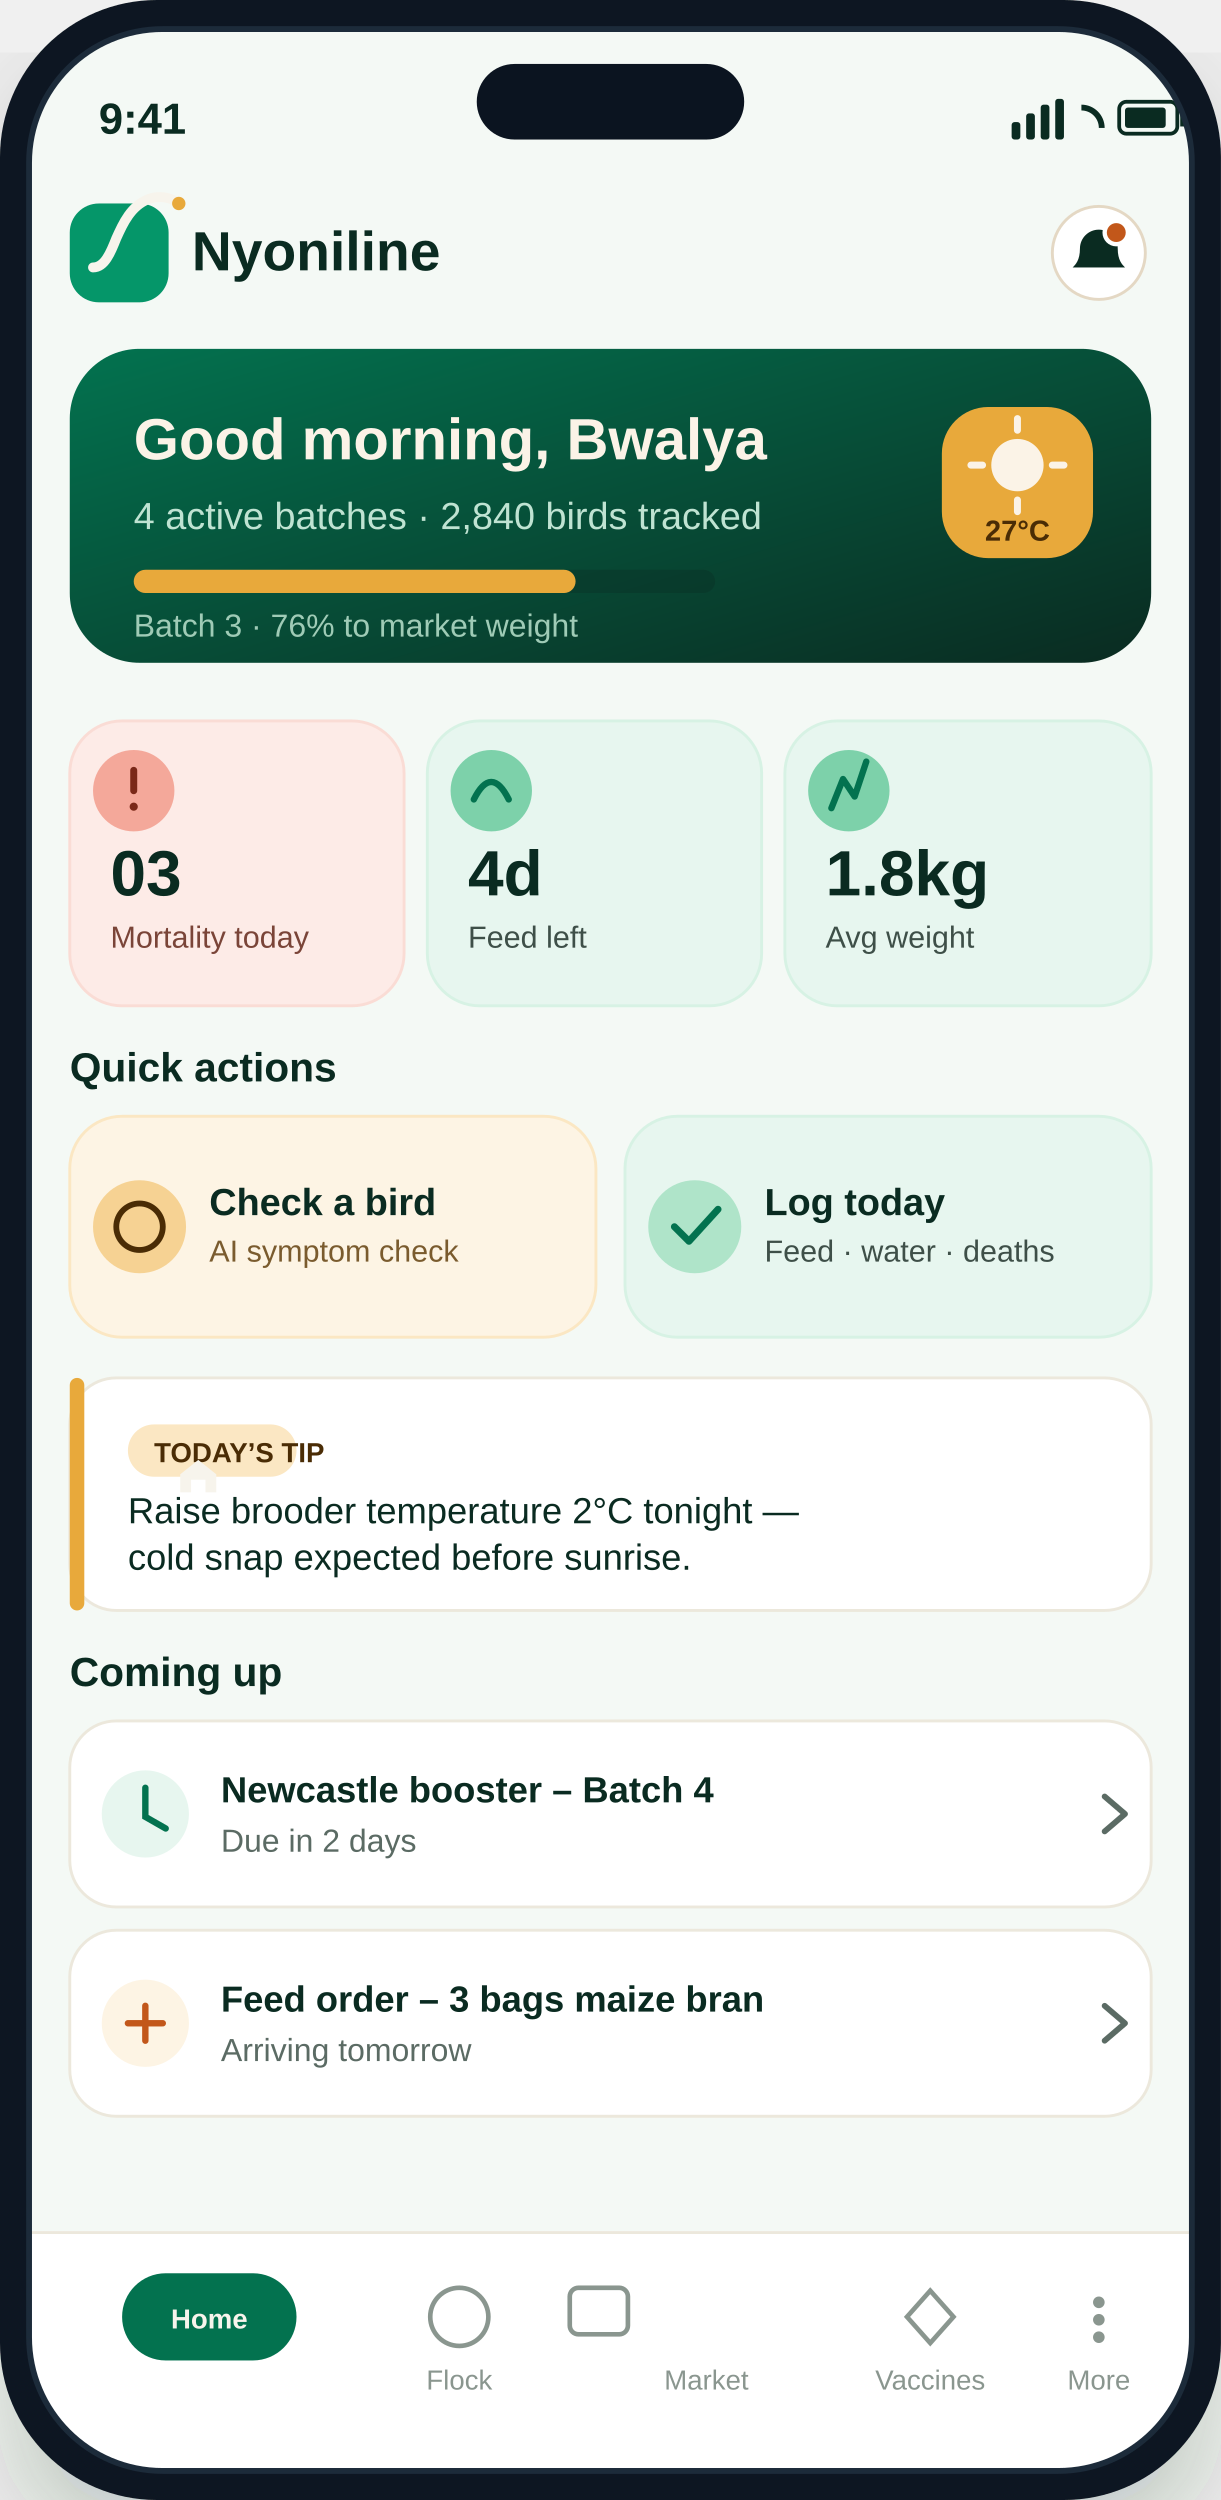
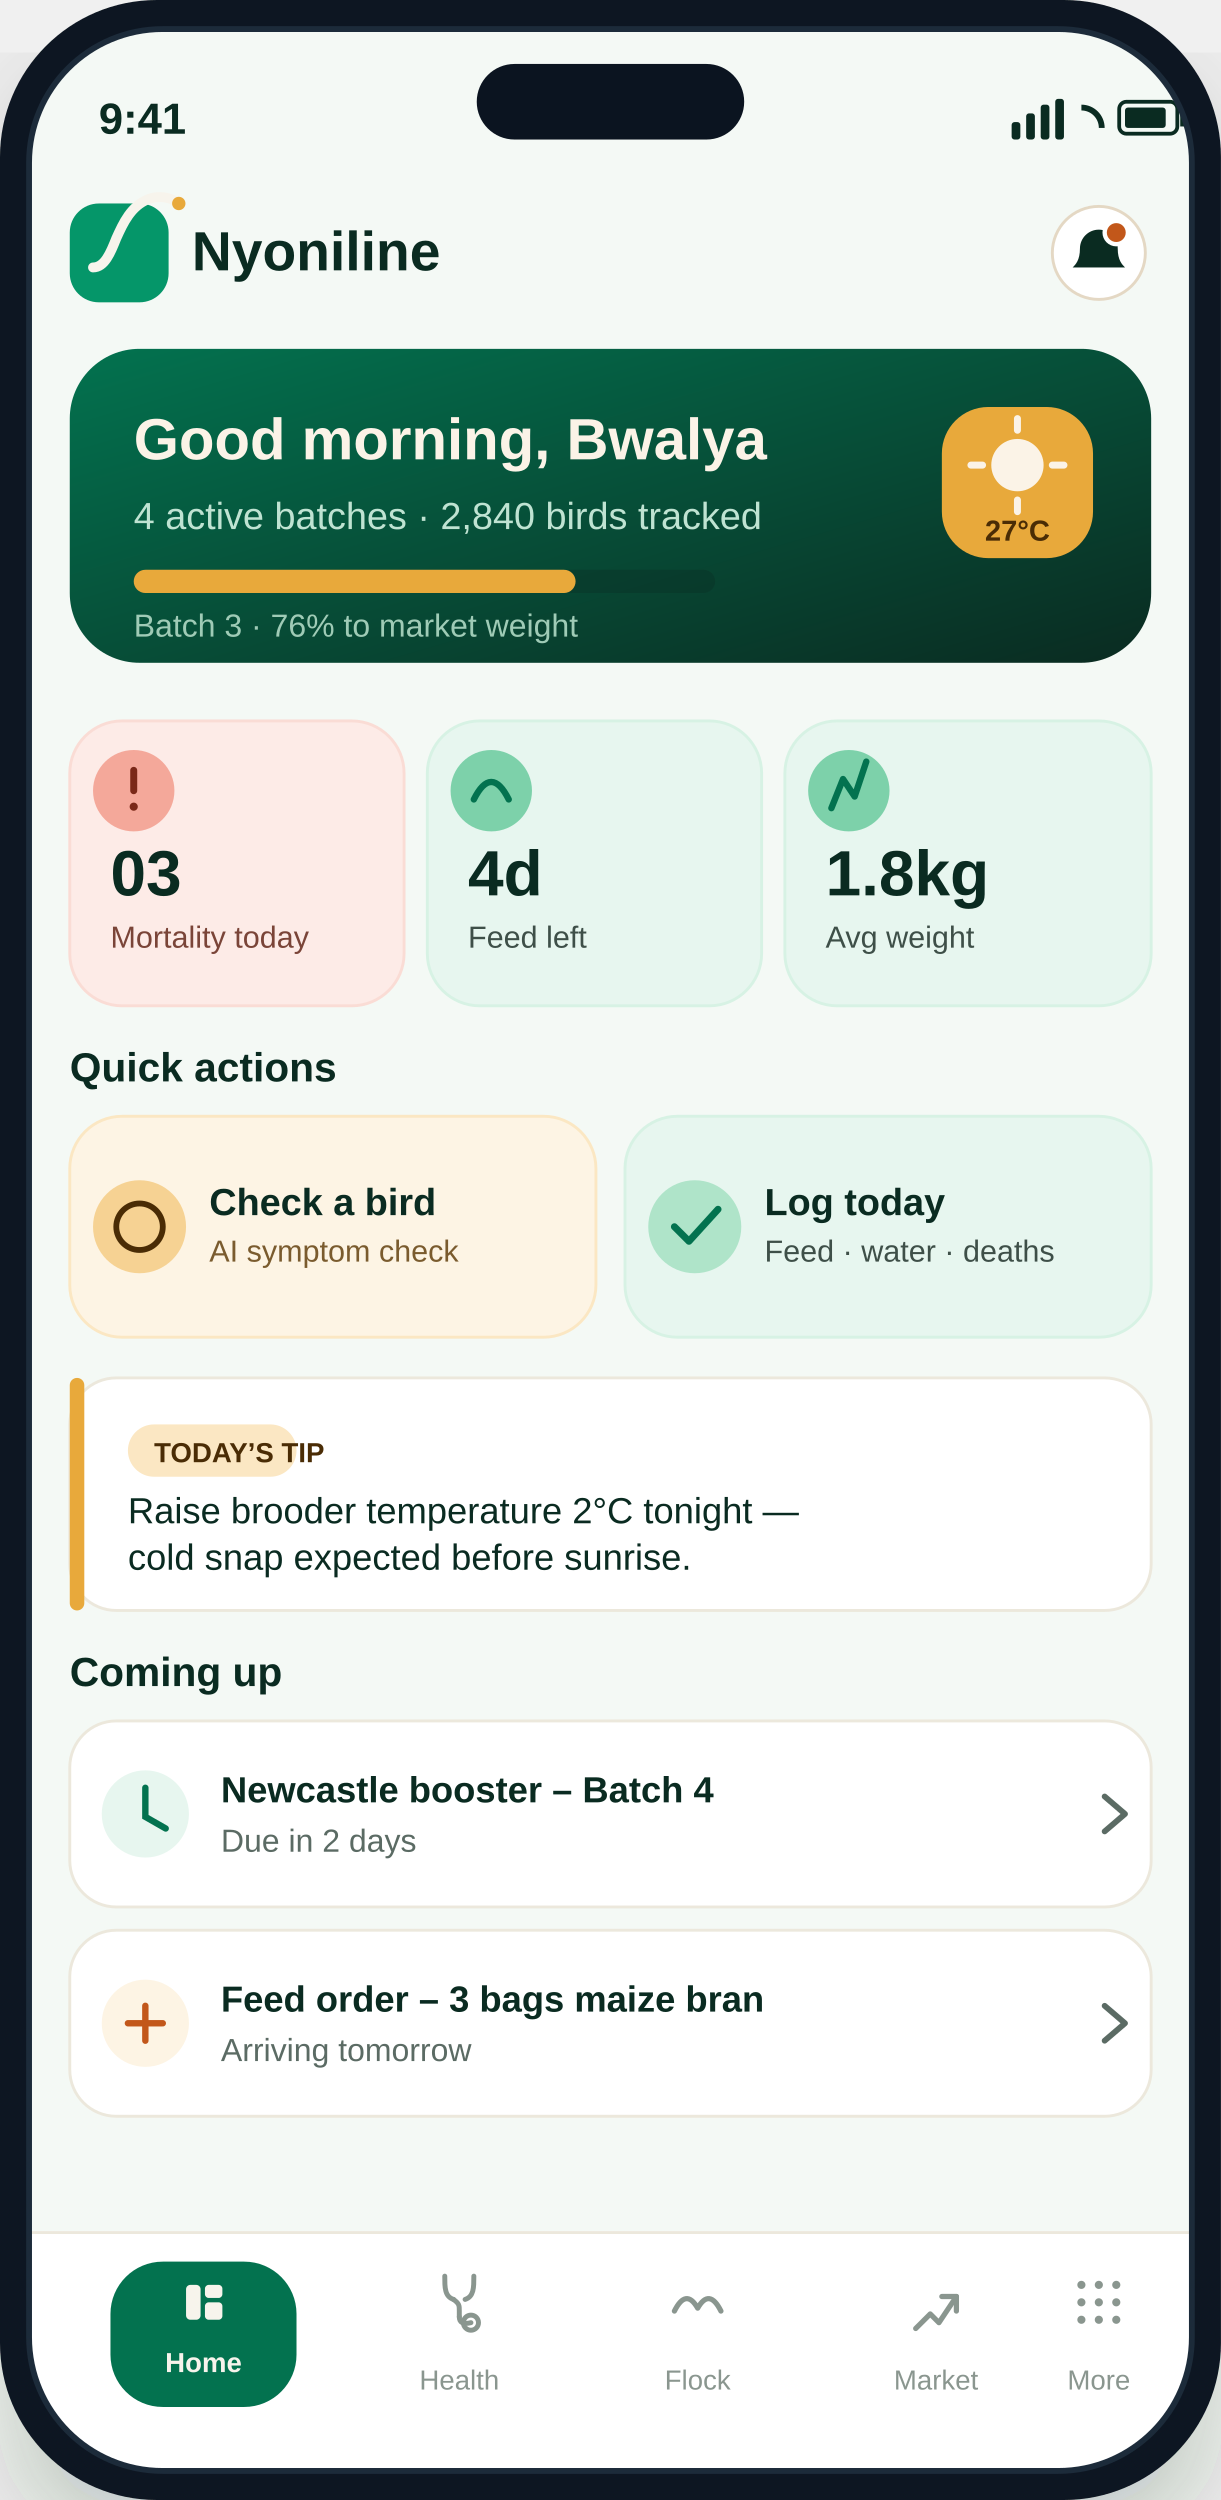
<svg xmlns="http://www.w3.org/2000/svg" viewBox="0 0 420 860" width="420" height="860" role="img" aria-labelledby="title desc">
  <defs>
    <linearGradient id="heroGrad" x1="0%" y1="0%" x2="100%" y2="100%">
      <stop offset="0%" stop-color="#03724F" />
      <stop offset="100%" stop-color="#0A2B21" />
    </linearGradient>
    <filter id="phoneShadow" x="-30%" y="-10%" width="160%" height="130%">
      <feDropShadow dx="0" dy="18" stdDeviation="28" flood-color="#0A2B21" flood-opacity="0.28" />
    </filter>
    <clipPath id="screenClip">
      <rect x="10" y="10" width="400" height="840" rx="46" />
    </clipPath>
  </defs>
  <g font-family="Arial, Helvetica, sans-serif">
    <rect x="0" y="0" width="420" height="860" rx="54" fill="#0B1420" filter="url(#phoneShadow)" />
    <g clip-path="url(#screenClip)">
      <rect x="10" y="10" width="400" height="840" fill="#F4F9F5" />
      <text x="34" y="46" font-size="15" font-weight="700" fill="#0A2B21">9:41</text>
      <g transform="translate(348,34)" fill="#0A2B21">
        <rect x="0" y="8" width="3" height="6" rx="1" />
        <rect x="5" y="5" width="3" height="9" rx="1" />
        <rect x="10" y="2" width="3" height="12" rx="1" />
        <rect x="15" y="0" width="3" height="14" rx="1" />
        <path d="M24 2 a8 8 0 0 1 8 8 h-2 a6 6 0 0 0 -6 -6 z" />
        <rect x="37" y="1" width="20" height="11" rx="2.5" fill="none" stroke="#0A2B21" stroke-width="1.3" />
        <rect x="39" y="3" width="14" height="7" rx="1" fill="#0A2B21" />
        <rect x="58" y="3.5" width="1.6" height="6" fill="#0A2B21" />
      </g>
      <rect x="24" y="70" width="34" height="34" rx="10" fill="#059669" />
      <path d="M32 92 C36 92 38 87 40 82 C42.5 76.5 45 71 51 68.5 C55 67 59 68 61.5 70" stroke="#F7F4EC" stroke-width="3.4" stroke-linecap="round" fill="none" />
      <circle cx="61.5" cy="70" r="2.3" fill="#E8A93B" />
      <text x="66" y="93" font-size="19" font-weight="700" fill="#0A2B21">Nyoniline</text>
      <circle cx="378" cy="87" r="16" fill="#FFFFFF" stroke="#E4D8C4" stroke-width="1" />
      <path d="M378 79 a6.5 6.5 0 0 1 6.5 6.5 c0 4 1.5 5.5 2.5 6.5 h-18 c1 -1 2.5 -2.5 2.5 -6.5 a6.5 6.5 0 0 1 6.5 -6.5 z" fill="#0A2B21" />
      <circle cx="384" cy="80" r="4" fill="#C2571A" stroke="#FFFFFF" stroke-width="1.5" />
      <rect x="24" y="120" width="372" height="108" rx="24" fill="url(#heroGrad)" />
      <text x="46" y="158" font-size="20" font-weight="700" fill="#FBF3E7">Good morning, Bwalya</text>
      <text x="46" y="182" font-size="13" fill="#BFE3D2">4 active batches · 2,840 birds tracked</text>
      <rect x="46" y="196" width="200" height="8" rx="4" fill="#0A2B21" opacity="0.35" />
      <rect x="46" y="196" width="152" height="8" rx="4" fill="#E8A93B" />
      <text x="46" y="219" font-size="11" fill="#9FCBB6">Batch 3 · 76% to market weight</text>
      <g transform="translate(324,140)">
        <rect x="0" y="0" width="52" height="52" rx="16" fill="#E8A93B" />
        <circle cx="26" cy="20" r="9" fill="#FBF3E7" />
        <g stroke="#FBF3E7" stroke-width="2.4" stroke-linecap="round">
          <line x1="26" y1="4" x2="26" y2="8" />
          <line x1="26" y1="32" x2="26" y2="36" />
          <line x1="10" y1="20" x2="14" y2="20" />
          <line x1="38" y1="20" x2="42" y2="20" />
        </g>
        <text x="26" y="46" font-size="10" font-weight="700" fill="#4A2C05" text-anchor="middle">27°C</text>
      </g>
      <g>
        <rect x="24" y="248" width="115" height="98" rx="18" fill="#FDEBE7" stroke="#FADCD5" />
        <circle cx="46" cy="272" r="14" fill="#F4A89A" />
        <path d="M46 265 v7" stroke="#7A2818" stroke-width="2.4" stroke-linecap="round" />
        <circle cx="46" cy="277.5" r="1.4" fill="#7A2818" />
        <text x="38" y="308" font-size="22" font-weight="800" fill="#0A2B21">03</text>
        <text x="38" y="326" font-size="10.5" fill="#7A4438">Mortality today</text>
      </g>
      <g>
        <rect x="147" y="248" width="115" height="98" rx="18" fill="#E7F6EF" stroke="#D7F2E4" />
        <circle cx="169" cy="272" r="14" fill="#7DD1AA" />
        <path d="M163 275 q6 -12 12 0" stroke="#03724F" stroke-width="2.2" fill="none" stroke-linecap="round" />
        <text x="161" y="308" font-size="22" font-weight="800" fill="#0A2B21">4d</text>
        <text x="161" y="326" font-size="10.5" fill="#3E4F48">Feed left</text>
      </g>
      <g>
        <rect x="270" y="248" width="126" height="98" rx="18" fill="#E7F6EF" stroke="#D7F2E4" />
        <circle cx="292" cy="272" r="14" fill="#7DD1AA" />
        <path d="M286 278 l4 -10 l4 6 l4 -12" stroke="#03724F" stroke-width="2.2" fill="none" stroke-linecap="round" stroke-linejoin="round" />
        <text x="284" y="308" font-size="22" font-weight="800" fill="#0A2B21">1.8kg</text>
        <text x="284" y="326" font-size="10.5" fill="#3E4F48">Avg weight</text>
      </g>
      <text x="24" y="372" font-size="14" font-weight="700" fill="#0A2B21">Quick actions</text>
      <g>
        <rect x="24" y="384" width="181" height="76" rx="18" fill="#FDF4E4" stroke="#FBE7C3" />
        <circle cx="48" cy="422" r="16" fill="#F6D293" />
        <path d="M40 422 a8 8 0 1 1 16 0 a8 8 0 0 1 -16 0" fill="none" stroke="#4A2C05" stroke-width="2" />
        <text x="72" y="418" font-size="13" font-weight="700" fill="#0A2B21">Check a bird</text>
        <text x="72" y="434" font-size="10.5" fill="#7A5B2E">AI symptom check</text>
      </g>
      <g>
        <rect x="215" y="384" width="181" height="76" rx="18" fill="#E7F6EF" stroke="#D7F2E4" />
        <circle cx="239" cy="422" r="16" fill="#AFE4C9" />
        <path d="M232 422 l5 5 l10 -11" stroke="#03724F" stroke-width="2.4" fill="none" stroke-linecap="round" stroke-linejoin="round" />
        <text x="263" y="418" font-size="13" font-weight="700" fill="#0A2B21">Log today</text>
        <text x="263" y="434" font-size="10.5" fill="#3E4F48">Feed · water · deaths</text>
      </g>
      <rect x="24" y="474" width="372" height="80" rx="16" fill="#FFFFFF" stroke="#ECE8DC" />
      <rect x="24" y="474" width="5" height="80" rx="2.5" fill="#E8A93B" />
      <rect x="44" y="490" width="58" height="18" rx="9" fill="#FBE7C3" />
      <text x="53" y="503" font-size="9.5" font-weight="700" fill="#4A2C05">TODAY’S TIP</text>
      <text x="44" y="524" font-size="12.5" fill="#0A2B21">Raise brooder temperature 2°C tonight —</text>
      <text x="44" y="540" font-size="12.5" fill="#0A2B21">cold snap expected before sunrise.</text>
      <text x="24" y="580" font-size="14" font-weight="700" fill="#0A2B21">Coming up</text>
      <rect x="24" y="592" width="372" height="64" rx="16" fill="#FFFFFF" stroke="#ECE8DC" />
      <circle cx="50" cy="624" r="15" fill="#E7F6EF" />
      <path d="M50 615 v10 l7 4" stroke="#03724F" stroke-width="2.2" fill="none" stroke-linecap="round" />
      <text x="76" y="620" font-size="12.5" font-weight="700" fill="#0A2B21">Newcastle booster – Batch 4</text>
      <text x="76" y="637" font-size="11" fill="#5B6B64">Due in 2 days</text>
      <path d="M380 618 l7 6 l-7 6" stroke="#5B6B64" stroke-width="2" fill="none" stroke-linecap="round" stroke-linejoin="round" />
      <rect x="24" y="664" width="372" height="64" rx="16" fill="#FFFFFF" stroke="#ECE8DC" />
      <circle cx="50" cy="696" r="15" fill="#FDF4E4" />
      <path d="M44 696 h12 M50 690 v12" stroke="#C2571A" stroke-width="2.2" stroke-linecap="round" />
      <text x="76" y="692" font-size="12.5" font-weight="700" fill="#0A2B21">Feed order – 3 bags maize bran</text>
      <text x="76" y="709" font-size="11" fill="#5B6B64">Arriving tomorrow</text>
      <path d="M380 690 l7 6 l-7 6" stroke="#5B6B64" stroke-width="2" fill="none" stroke-linecap="round" stroke-linejoin="round" />
      <rect x="10" y="768" width="400" height="82" fill="#FFFFFF" opacity="0.97" />
      <line x1="10" y1="768" x2="410" y2="768" stroke="#ECE8DC" />
-       <g>
-         <rect x="42" y="782" width="60" height="30" rx="15" fill="#03724F" />
-         <path d="M62 802 v-10 l10 -8 l10 8 v10 h-6 v-7 h-8 v7 z" fill="#F7F4EC" transform="scale(0.62) translate(38,26)" />
-         <text x="72" y="801" font-size="9.5" font-weight="700" fill="#F7F4EC" text-anchor="middle">Home</text>
+       <rect x="38" y="778" width="64" height="50" rx="18" fill="#03724F" />
+       <g transform="translate(64,786)" fill="#F7F4EC">
+         <rect x="0" y="0" width="5" height="12" rx="1.5" />
+         <rect x="6.5" y="0" width="6" height="4.5" rx="1.3" />
+         <rect x="6.5" y="6" width="6" height="6" rx="1.3" />
      </g>
-       <g fill="#8A968F" text-anchor="middle" font-size="9.5">
-         <circle cx="158" cy="797" r="10" fill="none" stroke="#8A968F" stroke-width="1.6" />
-         <text x="158" y="822">Flock</text>
-         <rect x="196" y="787" width="20" height="16" rx="3" fill="none" stroke="#8A968F" stroke-width="1.6" />
-         <text x="243" y="822">Market</text>
-         <path d="M320 788 l8 9 l-8 9 l-8 -9 z" fill="none" stroke="#8A968F" stroke-width="1.6" />
-         <text x="320" y="822">Vaccines</text>
-         <circle cx="378" cy="792" r="2" fill="#8A968F" />
-         <circle cx="378" cy="798" r="2" fill="#8A968F" />
-         <circle cx="378" cy="804" r="2" fill="#8A968F" />
-         <text x="378" y="822">More</text>
+       <text x="70" y="816" font-size="9.5" font-weight="700" fill="#F7F4EC" text-anchor="middle">Home</text>
+       <g transform="translate(158,792)" fill="none" stroke="#8A968F" stroke-width="1.7" stroke-linecap="round" stroke-linejoin="round">
+         <path d="M -5,-9 C -5,-5 -5,-2 -2,-1" />
+         <path d="M 5,-9 C 5,-5 5,-2 2,-1" />
+         <path d="M -2,-1 C 0,0.5 0,1 0,3 L 0,5" />
+         <path d="M 0,5 Q 0,8 4,7" />
+         <circle cx="4" cy="7" r="2.6" />
      </g>
+       <text x="158" y="822" font-size="9.5" fill="#8A968F" text-anchor="middle">Health</text>
+       <g transform="translate(240,792)" fill="none" stroke="#8A968F" stroke-width="1.8" stroke-linecap="round" stroke-linejoin="round">
+         <path d="M -8,3 Q -4,-5 0,2 Q 4,-5 8,3" />
+       </g>
+       <text x="240" y="822" font-size="9.5" fill="#8A968F" text-anchor="middle">Flock</text>
+       <g transform="translate(322,795)" fill="none" stroke="#8A968F" stroke-width="1.8" stroke-linecap="round" stroke-linejoin="round">
+         <polyline points="-7,6 -2,1 1,4 7,-5" />
+         <polyline points="2,-5 7,-5 7,0" />
+       </g>
+       <text x="322" y="822" font-size="9.5" fill="#8A968F" text-anchor="middle">Market</text>
+       <g transform="translate(378,792)" fill="#8A968F">
+         <circle cx="-6" cy="-6" r="1.4" />
+         <circle cx="0" cy="-6" r="1.4" />
+         <circle cx="6" cy="-6" r="1.4" />
+         <circle cx="-6" cy="0" r="1.4" />
+         <circle cx="0" cy="0" r="1.4" />
+         <circle cx="6" cy="0" r="1.4" />
+         <circle cx="-6" cy="6" r="1.4" />
+         <circle cx="0" cy="6" r="1.4" />
+         <circle cx="6" cy="6" r="1.4" />
+       </g>
+       <text x="378" y="822" font-size="9.5" fill="#8A968F" text-anchor="middle">More</text>
    </g>
    <rect x="10" y="10" width="400" height="840" rx="46" fill="none" stroke="#1C2B3A" stroke-width="2" />
    <rect x="164" y="22" width="92" height="26" rx="13" fill="#0B1420" />
  </g>
</svg>
